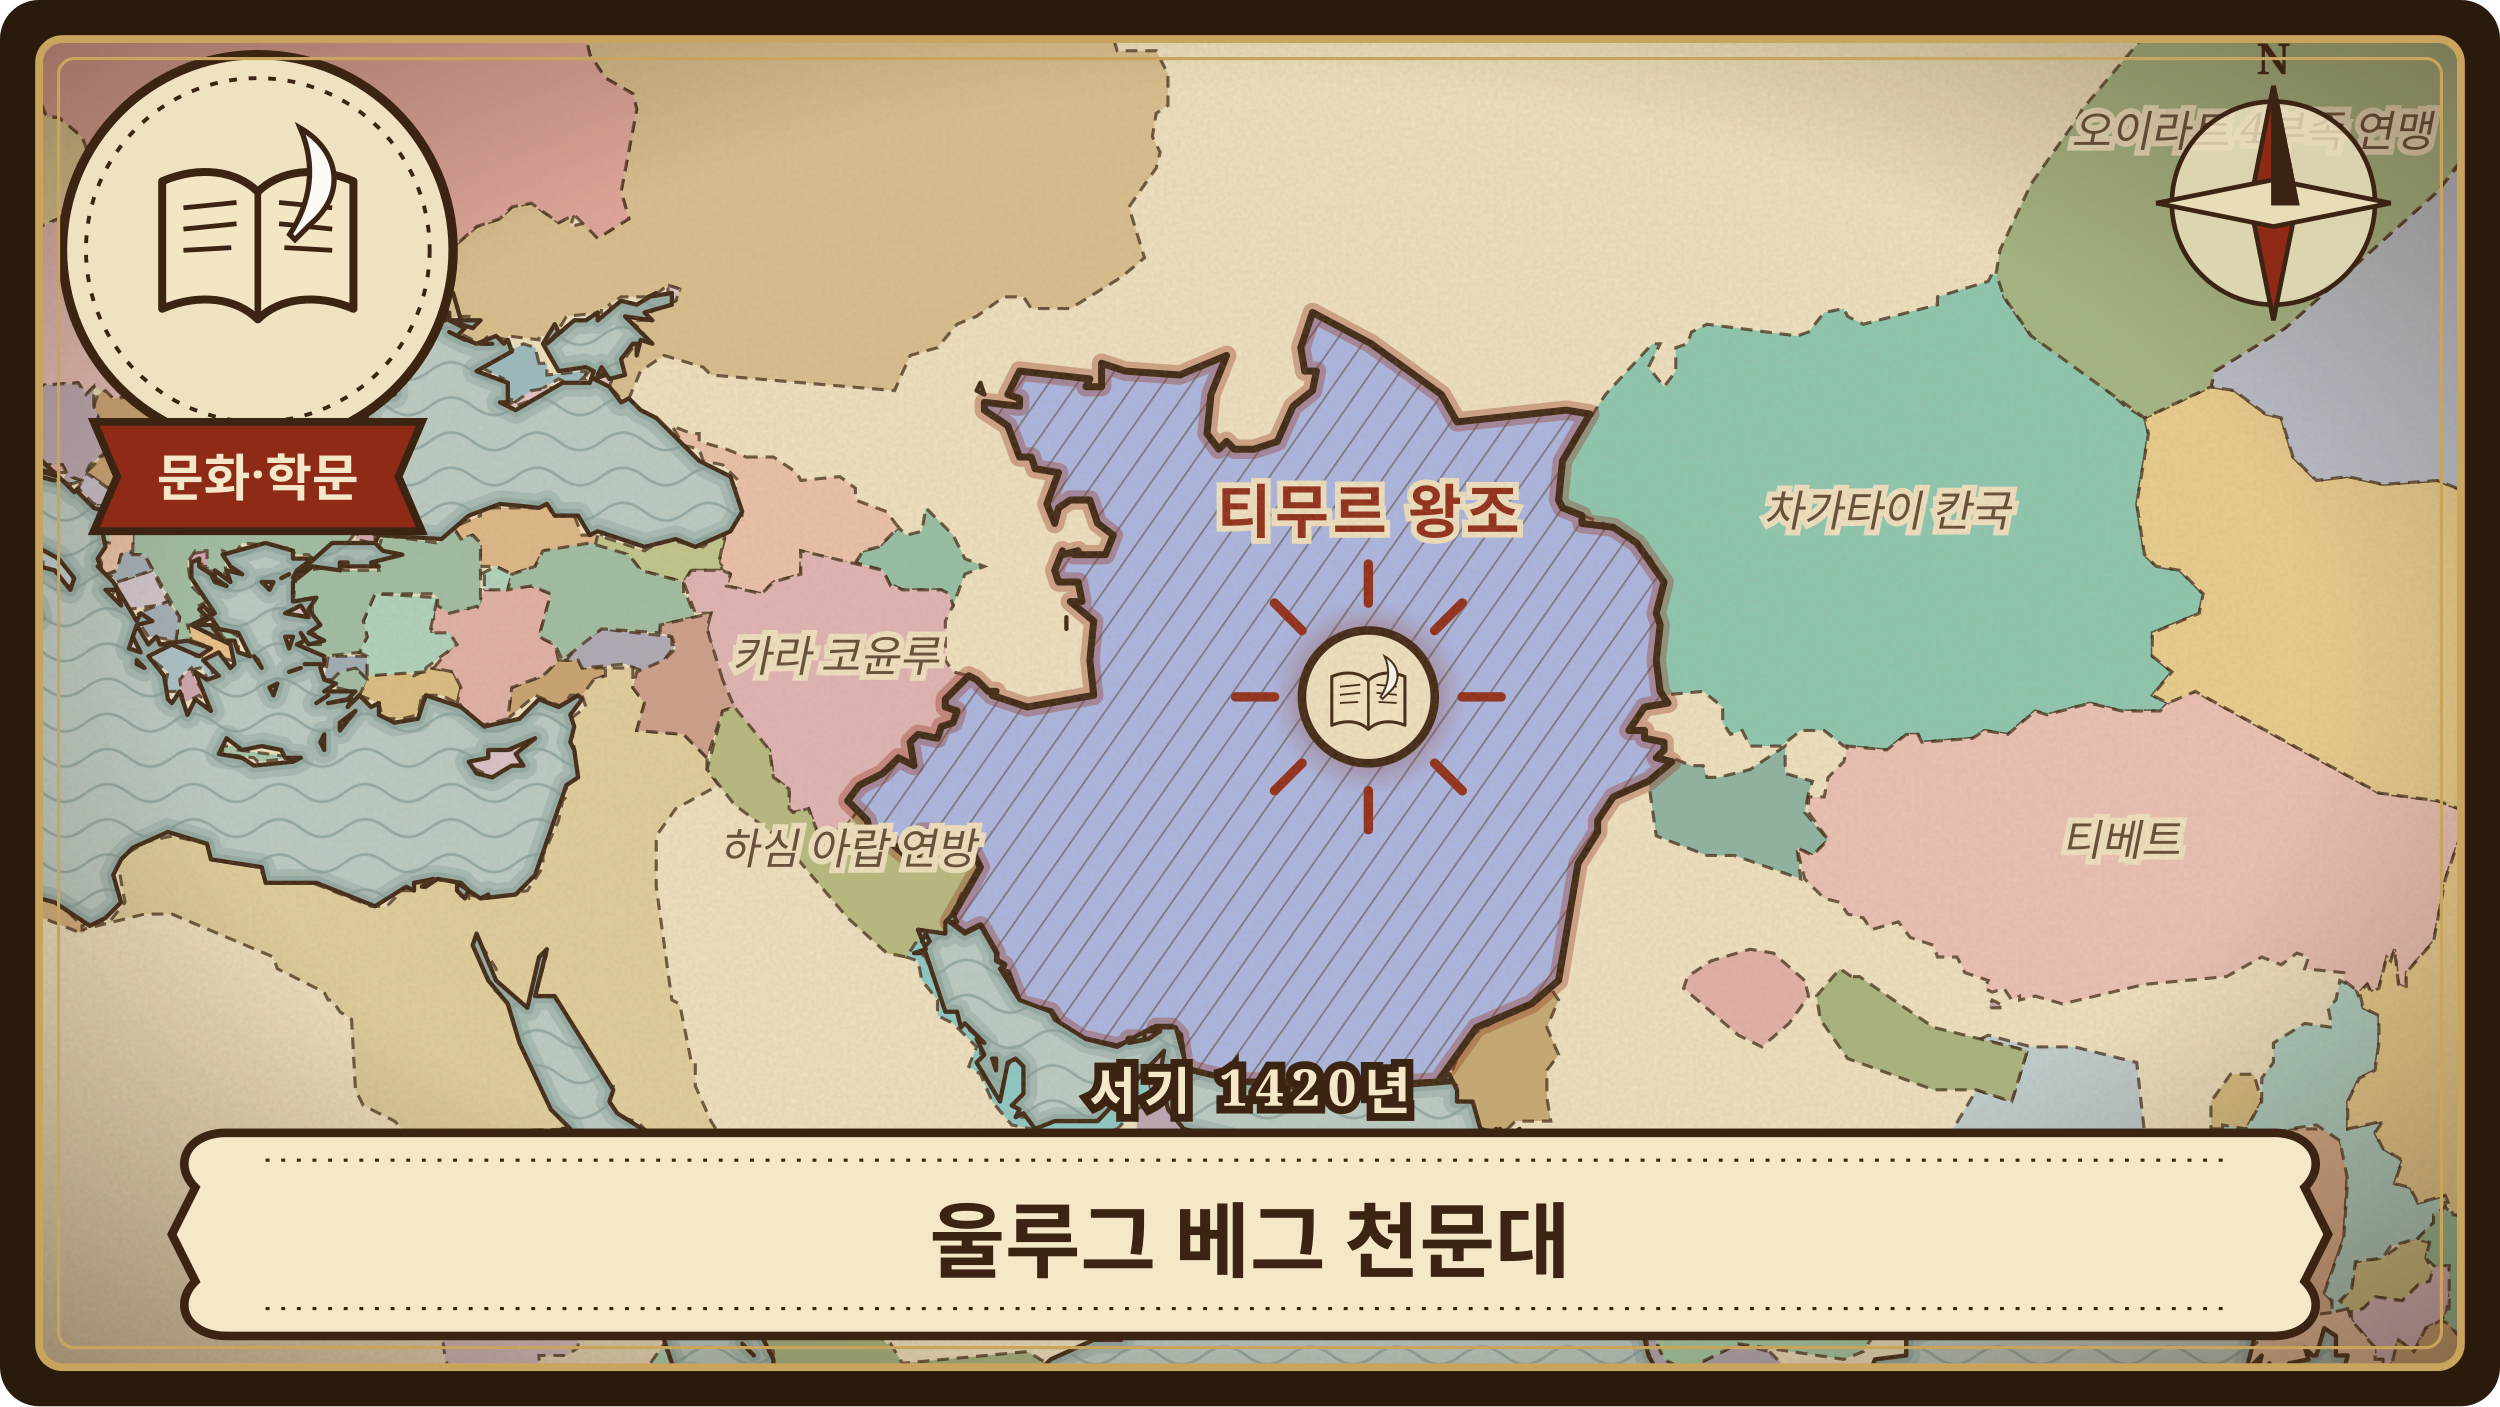
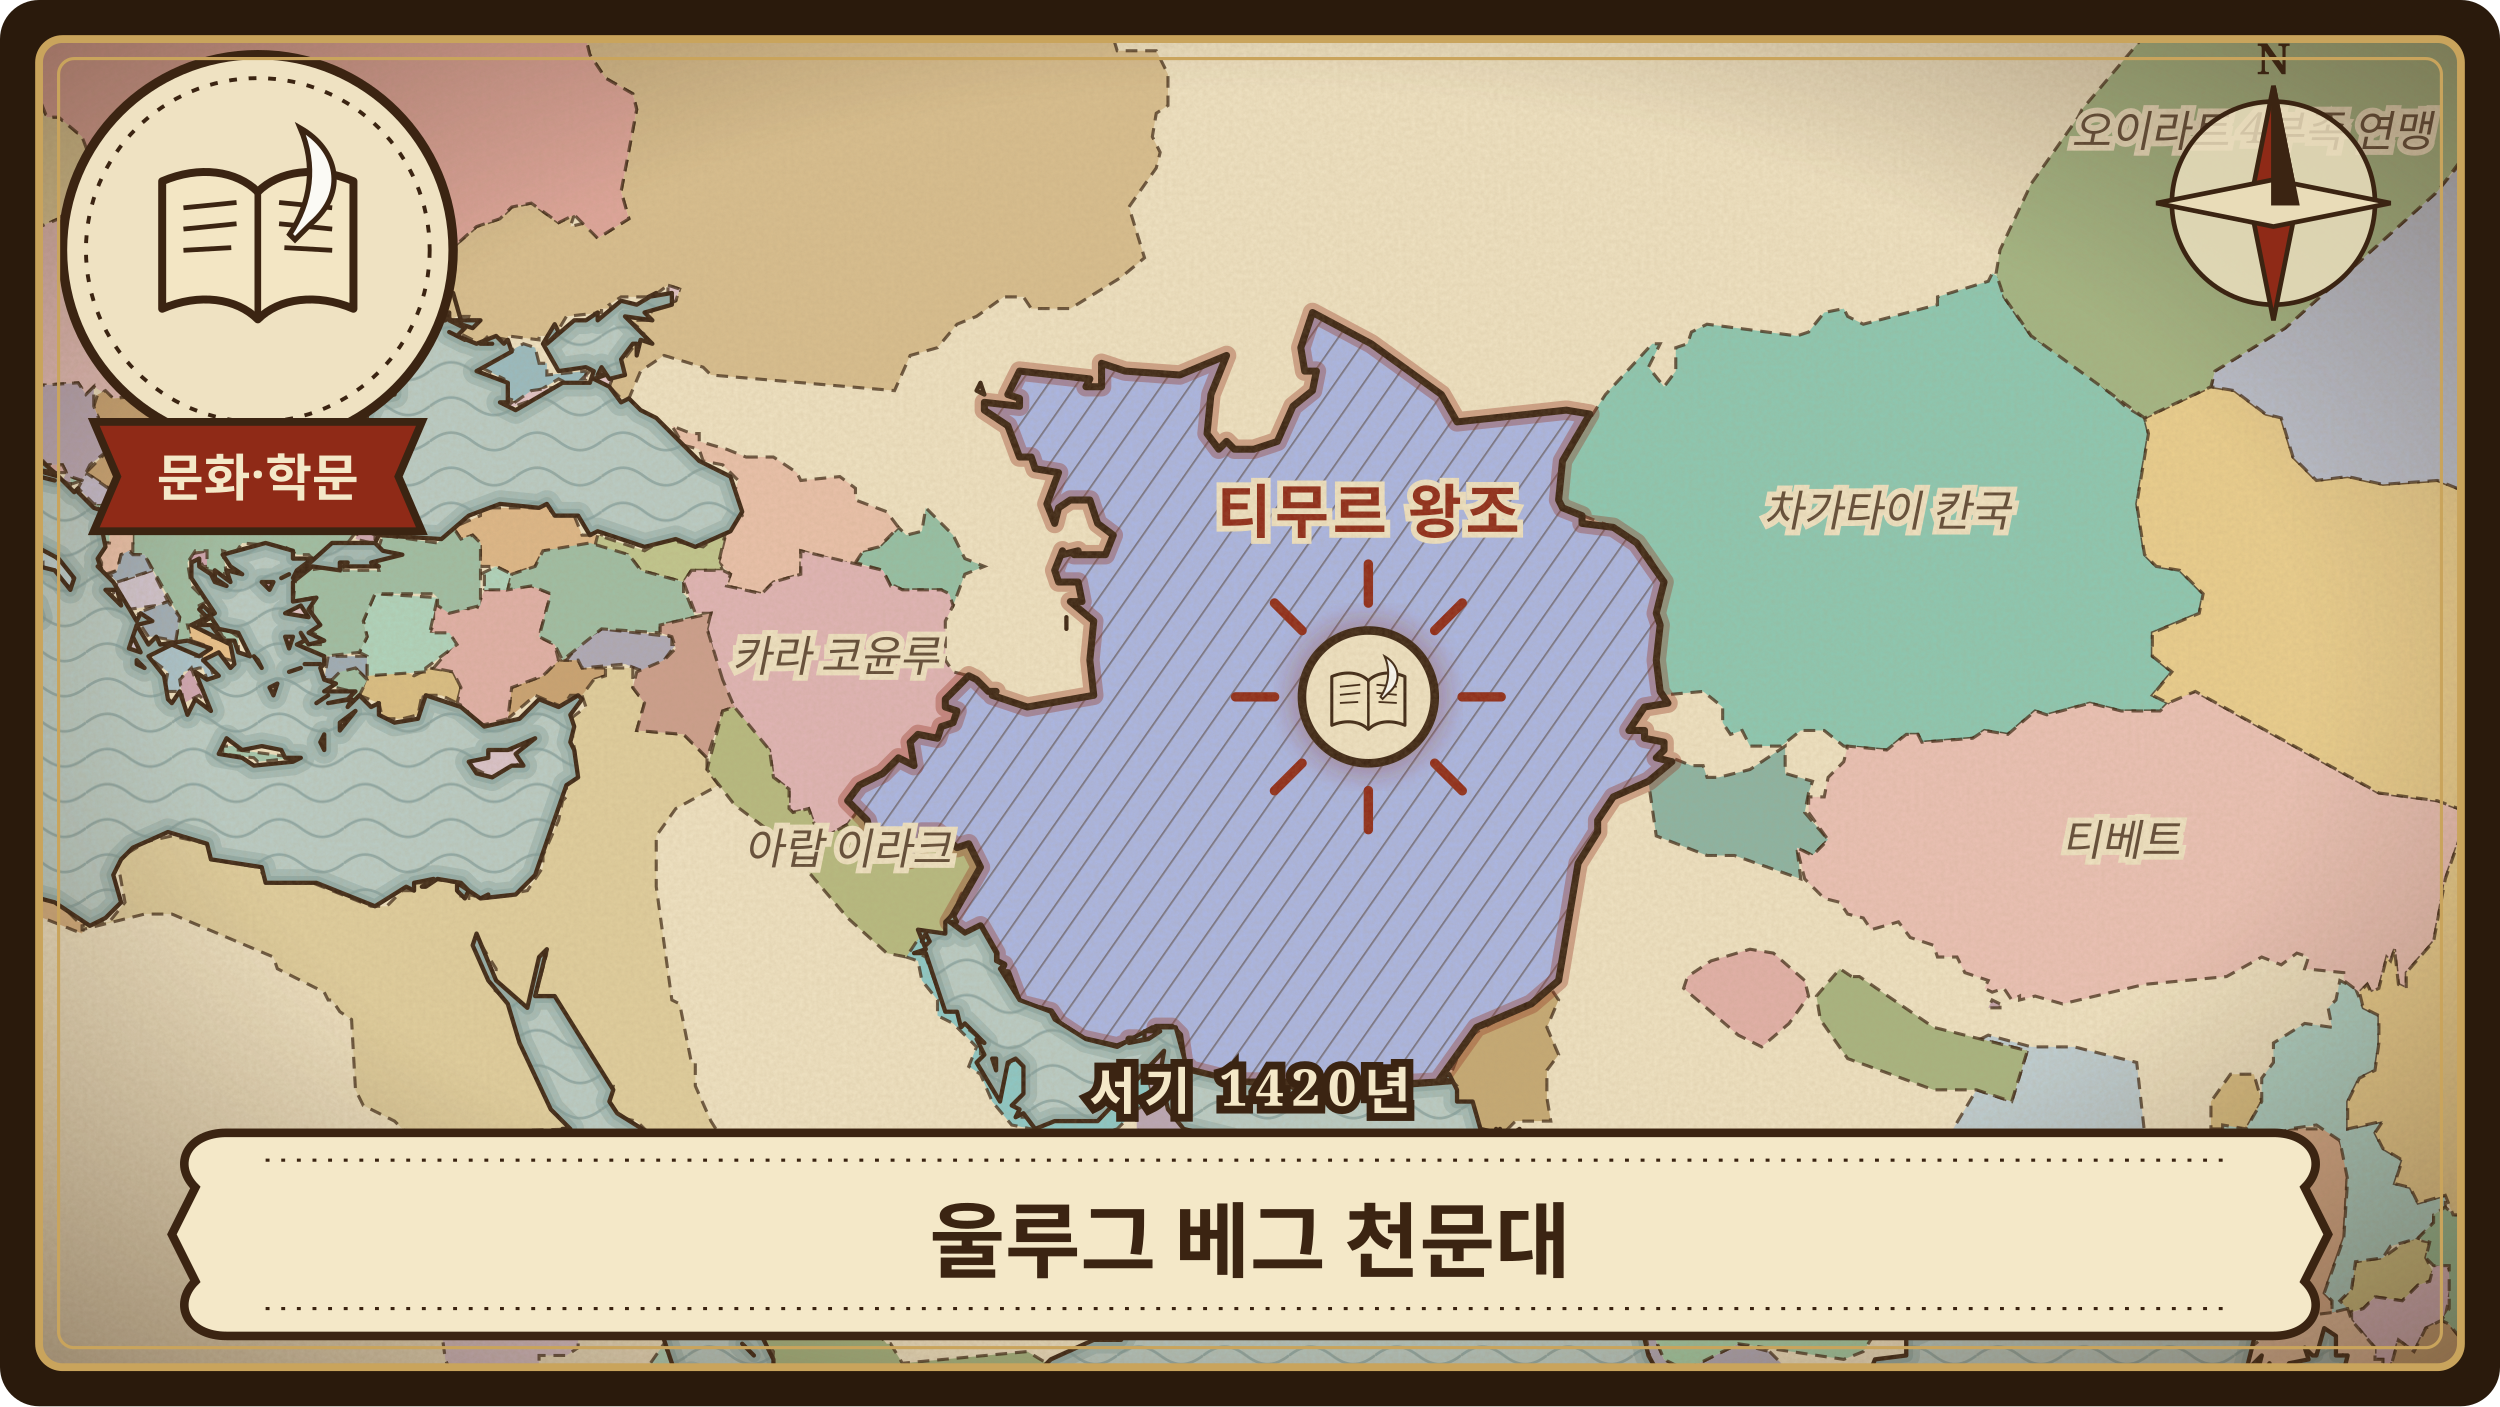
<svg xmlns="http://www.w3.org/2000/svg" viewBox="0 0 640 360" width="640" height="360" role="img" aria-label="울루그 베그 천문대">
  <defs>
    <clipPath id="frame-ulugh-beg-observatory">
      <rect x="10" y="10" width="620" height="340" rx="6" />
    </clipPath>
    <pattern id="waves-ulugh-beg-observatory" width="22" height="9" patternUnits="userSpaceOnUse">
      <path d="M0 5 C4 2 7 2 11 5 C15 8 18 8 22 5" fill="none" stroke="#6f8f8f" stroke-width="0.7" stroke-opacity="0.55" />
    </pattern>
    <pattern id="hatch-ulugh-beg-observatory" width="6" height="6" patternUnits="userSpaceOnUse" patternTransform="rotate(35)">
      <path d="M0 0 L0 6" stroke="#3b2412" stroke-width="0.9" stroke-opacity="0.45" />
    </pattern>
    <filter id="paper-ulugh-beg-observatory" x="0" y="0" width="100%" height="100%">
      <feTurbulence type="fractalNoise" baseFrequency="0.9" numOctaves="3" seed="140" result="noise" />
      <feColorMatrix in="noise" type="matrix" values="0 0 0 0 0.45  0 0 0 0 0.33  0 0 0 0 0.18  0 0 0 0.22 0" />
    </filter>
    <radialGradient id="vignette-ulugh-beg-observatory" cx="50%" cy="48%" r="70%">
      <stop offset="60%" stop-color="#3b2412" stop-opacity="0" />
      <stop offset="100%" stop-color="#3b2412" stop-opacity="0.45" />
    </radialGradient>
    <filter id="glow-ulugh-beg-observatory">
      <feGaussianBlur stdDeviation="3" />
    </filter>
    <path id="land-ulugh-beg-observatory" d="M-24 384L260 384L260 383L256 381L253 384L197 384L202 381L201 378L195 372L194 369L189 367L186 361L183 361L181 358L178 359L176 355L175 358L169 340L167 336L166 336L167 335L158 329L156 311L157 312L154 307L154 304L145 297L144 289L146 289L141 284L133 267L130 257L125 251L121 242L122 239L127 251L135 258L138 245L140 243L137 255L142 255L157 279L156 282L158 285L166 290L171 301L169 304L171 311L175 317L182 322L188 334L194 340L198 348L198 357L196 357L199 359L201 372L202 376L206 377L214 376L219 371L226 370L236 366L241 366L246 361L267 354L266 351L269 348L280 343L287 343L290 337L297 336L300 330L308 328L307 322L308 318L311 315L311 317L313 317L323 302L323 300L320 300L315 292L303 289L299 284L297 275L298 269L281 287L270 287L265 289L262 285L260 286L261 284L259 283L262 280L262 273L260 271L258 272L256 282L250 272L252 270L250 266L252 267L247 262L246 263L245 259L242 259L237 244L234 244L237 243L235 238L242 239L242 236L244 234L245 236L243 236L247 239L251 237L255 244L255 246L257 247L256 248L261 256L269 259L270 261L278 266L286 268L295 263L301 263L304 274L317 277L327 278L328 277L334 280L335 278L337 279L337 280L342 278L350 279L354 277L358 279L359 278L372 277L369 276L371 275L373 279L373 282L377 282L379 289L383 290L383 289L384 291L384 289L384 291L385 292L389 289L386 292L389 296L395 298L401 296L399 300L392 302L391 301L390 302L403 314L413 311L414 307L412 306L414 304L413 302L419 302L416 305L417 304L416 307L420 306L416 309L419 314L417 321L418 325L420 326L418 325L418 328L419 327L418 330L422 347L427 356L425 355L426 358L430 363L433 376L438 384L469 384L473 372L471 369L473 370L471 365L473 353L476 352L477 353L477 351L478 353L480 348L488 347L488 342L495 339L506 327L512 322L509 324L510 322L512 321L511 323L518 320L516 319L518 320L523 315L522 310L531 304L529 301L531 303L532 308L533 305L534 308L534 303L535 308L536 306L538 307L536 305L537 303L539 307L540 305L540 307L542 302L541 307L542 305L543 305L544 300L544 304L546 303L545 305L546 306L549 301L547 298L549 295L546 293L548 293L549 292L549 296L551 300L553 300L555 297L557 302L558 301L559 311L564 318L564 315L565 316L565 318L567 316L567 321L567 319L572 321L571 322L572 322L574 325L570 325L573 329L574 325L574 329L576 330L578 339L575 351L579 347L578 351L580 350L579 352L581 349L580 353L582 350L583 353L584 350L584 353L586 349L591 348L590 345L592 347L593 347L595 340L598 342L598 347L601 347L600 351L604 370L605 366L608 376L608 383L616 384L618 380L618 371L622 369L625 370L624 376L633 377L635 380L637 381L637 380L639 384L639 383L640 384L664 384L664 334L659 328L662 321L664 319L664 -24L-21 -24L-23 -21L-19 -20L-13 -21L-12 -24L39 -24L40 -20L39 -15L34 -15L37 -19L34 -15L30 -15L29 -11L26 -8L21 -8L19 -13L21 -11L17 -14L11 -13L5 -10L2 -6L-11 -2L-16 -5L-16 -3L-14 -3L-15 -1L-9 -1L-10 2L-15 -1L-16 -5L-18 -4L-21 -9L-24 -9L-24 135L-21 137L-16 137L-14 141L-10 142L-11 143L-8 143L-7 147L-1 149L2 160L0 162L-2 168L1 168L5 164L5 160L10 158L9 155L4 151L7 145L10 144L10 145L14 146L18 151L19 148L15 143L0 135L2 130L-9 129L-13 124L-17 114L-24 109L-24 94L-20 91L-18 92L-17 91L-15 93L-18 94L-15 101L-12 95L-8 98L-7 102L-3 107L-5 106L-6 107L0 113L0 114L7 115L14 121L8 120L15 122L19 126L20 125L20 126L24 130L27 131L26 135L27 140L25 143L26 146L25 145L29 149L35 159L36 157L39 159L35 160L38 165L40 163L41 165L48 164L54 166L51 168L44 165L38 168L42 173L43 179L44 180L46 177L48 183L50 179L54 182L50 172L53 174L56 173L52 169L56 167L59 171L60 170L59 165L49 160L53 158L51 156L52 155L54 157L53 158L55 157L49 148L49 144L51 143L51 145L54 147L55 149L58 150L55 148L55 146L59 149L58 146L62 147L59 145L57 142L68 139L75 141L75 143L80 143L76 146L75 148L85 139L96 139L97 137L90 134L87 126L85 125L88 122L90 116L93 115L94 106L96 102L95 103L95 100L97 99L96 102L101 101L101 90L102 93L107 88L109 83L114 82L114 80L115 80L115 82L118 82L116 75L118 82L123 82L121 84L115 82L119 84L117 86L122 88L127 86L129 88L130 87L131 90L122 95L130 98L130 103L128 103L132 105L144 98L151 98L152 95L150 94L143 95L139 88L142 83L143 85L140 88L147 82L150 82L153 80L153 82L159 77L163 78L168 75L166 76L172 75L172 78L165 80L167 82L160 81L167 88L164 87L163 91L163 88L162 88L159 92L160 96L156 97L154 94L153 96L155 96L152 97L156 99L159 103L161 102L164 105L168 107L179 118L187 122L190 131L187 136L178 140L173 138L165 140L153 136L151 137L148 132L142 132L140 129L138 130L128 129L120 132L113 138L97 137L96 139L98 141L103 142L95 144L97 145L88 145L89 144L87 144L87 146L80 145L75 149L75 154L81 153L79 156L82 160L79 162L83 164L79 165L77 162L78 164L76 165L83 168L83 170L82 171L83 174L86 175L83 177L91 177L89 179L84 180L90 179L89 181L92 178L95 181L97 180L97 183L101 185L107 184L109 178L118 181L124 186L133 184L138 179L143 181L148 178L149 179L146 183L147 186L146 190L147 192L148 199L145 201L137 224L132 229L123 230L125 229L123 230L120 228L119 230L117 228L117 226L120 228L118 226L112 225L109 227L108 227L111 225L106 226L106 228L104 227L96 232L81 226L68 226L67 222L54 220L53 216L43 213L34 217L31 220L29 224L31 231L27 235L23 237L14 231L-1 227L-5 218L-19 214L-24 215ZM3 118L9 118L3 118ZM4 116L7 116L4 116ZM5 120L10 120L5 120ZM10 122L14 123L10 122ZM27 151L31 155L30 151L27 151ZM33 166L36 167L34 163L33 166ZM34 163L35 160L34 163ZM35 170L37 171L35 169L35 170ZM51 160L54 160L57 164L60 164L61 167L64 168L61 162L56 161L54 158L51 160ZM56 193L62 194L65 196L75 195L77 194L73 194L72 192L67 191L62 192L58 189L56 193ZM65 168L67 171L66 169L65 168ZM67 149L69 151L70 149L67 149ZM69 176L70 178L71 175L69 176ZM72 148L74 147L72 148ZM73 163L74 166L75 163L73 163ZM73 157L79 158L77 155L73 157ZM74 172L77 171L74 172ZM78 170L82 170L78 170ZM81 180L84 178L81 180ZM82 190L83 192L83 188L82 190ZM87 185L87 187L91 182L87 185ZM102 93L104 91L102 93ZM115 85L119 87L115 85ZM120 195L122 198L126 199L131 196L134 196L132 193L137 189L130 192L125 192L125 194L120 195ZM123 88L126 88L123 88ZM176 353L180 354L177 352L176 353ZM190 344L193 347L190 344ZM236 241L237 242L238 241L237 239L236 241ZM250 100L252 101L251 98L250 100ZM254 271L255 274L255 271L254 271ZM273 158L273 161L273 158ZM289 267L294 266L297 264L293 264L293 266L289 267ZM314 318L316 315L314 318ZM548 299L549 304L551 301L549 298L548 299ZM577 351L578 349L577 351Z" />
    <clipPath id="landclip-ulugh-beg-observatory">
      <use href="#land-ulugh-beg-observatory" />
    </clipPath>
    <path id="hl-ulugh-beg-observatory-66" d="M351 88L369 101L373 108L401 105L407 106L400 118L399 128L400 130L405 132L405 134L413 135L419 139L426 149L424 157L425 160L424 169L425 177L427 180L421 181L417 187L421 187L421 189L426 190L426 192L424 194L428 195L422 200L413 204L409 210L409 213L404 221L399 251L392 257L378 263L368 277L332 279L329 277L317 277L305 274L303 272L302 265L300 263L296 263L297 265L290 268L289 266L291 266L286 268L277 266L271 262L269 259L261 257L258 249L256 249L257 247L255 246L255 244L251 237L247 239L243 236L251 222L248 216L245 217L240 213L236 213L235 219L233 220L226 214L223 214L222 210L217 205L220 201L226 198L230 194L234 196L233 190L235 188L240 189L241 186L244 185L245 182L242 181L242 179L248 173L250 174L253 177L255 177L254 178L263 181L280 178L279 169L280 159L274 154L277 154L276 149L271 149L270 146L272 141L272 142L276 141L275 142L283 142L285 137L281 134L279 128L274 128L271 130L270 134L268 129L271 121L265 120L264 117L261 117L258 109L252 105L252 103L261 104L261 102L258 101L261 95L279 97L278 99L282 99L282 93L288 95L302 96L314 91L310 101L309 111L312 115L314 113L316 115L321 115L327 113L331 104L336 100L337 95L334 95L333 89L336 80L351 88Z" />
  </defs>
  <rect width="640" height="360" rx="10" fill="#2a1a0c" />
  <g clip-path="url(#frame-ulugh-beg-observatory)">
    <rect width="640" height="360" fill="#b9ccc6" />
    <rect width="640" height="360" fill="url(#waves-ulugh-beg-observatory)" />
    <use href="#land-ulugh-beg-observatory" fill="none" stroke="#7e9c98" stroke-width="7" stroke-opacity="0.35" stroke-linejoin="round" />
    <use href="#land-ulugh-beg-observatory" fill="none" stroke="#7e9c98" stroke-width="3.5" stroke-opacity="0.5" stroke-linejoin="round" />
    <use href="#land-ulugh-beg-observatory" fill="#efe2c2" stroke="none" />
    <g clip-path="url(#landclip-ulugh-beg-observatory)">
      <path d="M143 336L148 341L148 345L145 347L138 347L138 353L134 352L132 355L122 357L117 355L114 348L112 333L127 333L138 336L142 336Z" fill="rgb(217,194,202)" stroke="#3b2412" stroke-width="0.8" stroke-opacity="0.75" stroke-dasharray="3 2" />
      <path d="M566 289L575 289L579 282L577 275L571 275L566 282Z" fill="rgb(218,191,130)" stroke="#3b2412" stroke-width="0.8" stroke-opacity="0.75" stroke-dasharray="3 2" />
      <path d="M512 257L510 256L509 258L512 258Z" fill="rgb(194,161,172)" stroke="#3b2412" stroke-width="0.8" stroke-opacity="0.75" stroke-dasharray="3 2" />
      <path d="M221 337L227 344L228 344L231 349L263 346L268 349L267 354L246 361L242 366L234 367L227 371L219 371L214 376L202 376L197 358L198 346L193 339L203 334L210 326L220 337Z" fill="rgb(161,178,126)" stroke="#3b2412" stroke-width="0.8" stroke-opacity="0.75" stroke-dasharray="3 2" />
      <path d="M300 285L306 289L315 291L319 297L323 300L320 309L318 310L311 302L305 304L301 302L294 293L291 289L291 284L295 282L293 274L296 270L299 270L298 281L300 284Z" fill="rgb(186,166,181)" stroke="#3b2412" stroke-width="0.8" stroke-opacity="0.75" stroke-dasharray="3 2" />
      <path d="M291 284L286 289L280 291L264 291L264 289L259 288L254 282L251 275L248 273L250 268L244 262L240 260L240 256L236 251L235 246L232 245L233 242L236 239L238 240L239 242L235 244L237 245L240 253L243 256L242 258L245 259L246 262L251 266L251 272L255 279L259 271L263 273L263 281L261 286L264 286L264 288L270 286L280 287L293 274L295 282L291 284ZM255 273L254 273L254 270L256 270L255 272Z" fill="rgb(139,200,199)" stroke="#3b2412" stroke-width="0.8" stroke-opacity="0.75" stroke-dasharray="3 2" />
      <path d="M-1 130L2 130L0 132L0 135L10 139L19 147L18 150L16 150L14 146L11 146L11 144L5 146L4 152L7 154L9 158L4 160L4 164L0 168L-2 168L-2 165L0 165L0 162L3 161L3 159L-1 149L-6 147L-7 142L-11 142L-11 141L-13 141L-16 138L-14 132L-21 129L-22 125L-14 120L-15 122L-11 127L-7 130L-2 130Z" fill="rgb(187,206,209)" stroke="#3b2412" stroke-width="0.8" stroke-opacity="0.75" stroke-dasharray="3 2" />
      <path d="M396 279L396 274L399 270L396 263L399 256L397 253L375 266L371 276L373 278L373 282L377 283L378 288L380 290L385 290L388 287L397 287L396 281Z" fill="rgb(197,169,115)" stroke="#3b2412" stroke-width="0.8" stroke-opacity="0.75" stroke-dasharray="3 2" />
      <path d="M136 189L137 190L133 193L134 195L126 199L120 196L120 194L125 192L131 192L135 189ZM110 177L106 180L107 177Z" fill="rgb(218,195,203)" stroke="#3b2412" stroke-width="0.8" stroke-opacity="0.75" stroke-dasharray="3 2" />
      <path d="M-24 215L-21 214L-16 214L-11 217L-5 219L-2 227L15 231L20 236L22 236L21 239L6 233L-5 231L-10 225L-15 221L-24 219Z" fill="rgb(213,174,126)" stroke="#3b2412" stroke-width="0.8" stroke-opacity="0.75" stroke-dasharray="3 2" />
      <path d="M622 328L623 326L621 322L622 318L617 317L610 322L603 323L602 330L599 333L601 336L605 335L608 332L615 333L619 329L622 328Z" fill="rgb(204,192,128)" stroke="#3b2412" stroke-width="0.8" stroke-opacity="0.75" stroke-dasharray="3 2" />
      <path d="M626 337L628 327L626 323L623 324L622 328L619 329L615 333L608 332L605 335L602 336L602 338L608 345L608 348L610 348L610 351L612 350L614 343L618 346L621 340L625 338Z" fill="rgb(217,182,194)" stroke="#3b2412" stroke-width="0.8" stroke-opacity="0.75" stroke-dasharray="3 2" />
      <path d="M610 348L608 348L608 345L602 338L601 335L580 338L580 342L576 345L575 351L586 353L587 350L595 346L595 341L597 342L598 346L600 347L601 355L610 350Z" fill="rgb(231,192,160)" stroke="#3b2412" stroke-width="0.8" stroke-opacity="0.75" stroke-dasharray="3 2" />
      <path d="M112 178L108 178L107 183L103 184L98 184L97 180L92 178L94 173L104 172L106 173L110 171L116 172L118 176L117 180L113 178Z" fill="rgb(218,190,130)" stroke="#3b2412" stroke-width="0.8" stroke-opacity="0.75" stroke-dasharray="3 2" />
      <path d="M130 103L133 103L132 104L129 103Z" fill="rgb(205,171,181)" stroke="#3b2412" stroke-width="0.8" stroke-opacity="0.75" stroke-dasharray="3 2" />
      <path d="M453 346L456 349L458 365L466 369L469 373L473 374L470 384L437 384L432 375L430 362L423 351L421 340L423 341L426 348L430 350L433 350L445 344L453 346Z" fill="rgb(175,168,183)" stroke="#3b2412" stroke-width="0.8" stroke-opacity="0.75" stroke-dasharray="3 2" />
      <path d="M478 318L477 309L475 306L418 317L417 321L419 335L421 340L423 341L426 348L430 350L433 350L445 344L472 348L477 346L482 338L483 333L477 321L477 318Z" fill="rgb(162,204,166)" stroke="#3b2412" stroke-width="0.8" stroke-opacity="0.75" stroke-dasharray="3 2" />
      <path d="M597 333L595 331L600 317L601 298L599 292L596 289L586 289L580 292L576 300L576 314L582 332L581 338L597 336Z" fill="rgb(216,171,137)" stroke="#3b2412" stroke-width="0.8" stroke-opacity="0.75" stroke-dasharray="3 2" />
      <path d="M626 306L619 308L617 304L613 303L615 297L610 294L608 290L610 287L601 289L601 282L604 276L608 274L609 267L609 260L605 258L603 253L599 251L598 256L596 258L597 263L590 262L582 267L582 272L579 276L579 282L575 289L569 288L569 295L575 297L576 300L580 292L586 289L593 288L599 292L601 302L600 317L595 331L597 333L597 336L601 335L599 333L602 330L603 323L610 322L612 319L619 317L623 313L623 311L626 309Z" fill="rgb(171,209,198)" stroke="#3b2412" stroke-width="0.8" stroke-opacity="0.75" stroke-dasharray="3 2" />
      <path d="M51 171L47 172L46 177L42 177L43 172L39 169L40 166L43 166L43 164L46 164L50 168L53 168L55 174L53 174L52 171Z" fill="rgb(168,194,203)" stroke="#3b2412" stroke-width="0.8" stroke-opacity="0.75" stroke-dasharray="3 2" />
      <path d="M507 266L509 265L520 268L531 268L547 272L549 290L548 298L551 300L551 304L547 304L546 306L544 304L542 306L535 307L534 304L532 308L530 305L522 310L511 312L510 306L500 297L500 289L506 279L515 282L519 269L507 266Z" fill="rgb(189,205,210)" stroke="#3b2412" stroke-width="0.8" stroke-opacity="0.75" stroke-dasharray="3 2" />
      <path d="M638 381L639 379L635 374L635 370L644 362L642 360L640 353L642 347L631 344L627 339L625 338L621 340L618 346L614 343L612 350L610 350L601 355L603 366L608 375L608 383L616 384L618 381L619 371L622 370L625 370L624 377L631 376L634 379L634 381L637 381Z" fill="rgb(202,163,116)" stroke="#3b2412" stroke-width="0.8" stroke-opacity="0.75" stroke-dasharray="3 2" />
      <path d="M474 250L471 248L465 255L466 261L473 271L495 279L506 279L515 282L519 269L495 263L476 250Z" fill="rgb(167,180,127)" stroke="#3b2412" stroke-width="0.8" stroke-opacity="0.75" stroke-dasharray="3 2" />
      <path d="M267 -24L272 -17L273 -5L274 -4L275 -1L277 2L279 1L280 4L283 3L286 13L296 13L299 19L299 27L296 29L295 35L297 39L296 43L289 53L293 66L287 71L274 79L264 79L262 76L257 76L250 81L245 83L240 89L233 91L229 100L182 96L180 94L170 91L164 95L161 102L159 102L156 99L157 96L160 96L159 93L165 85L161 82L166 82L167 79L173 77L174 74L171 73L167 76L159 76L156 78L157 79L154 79L154 80L145 81L142 86L138 86L138 87L130 86L130 87L125 86L123 88L117 85L117 84L119 84L120 81L117 81L115 82L110 81L107 87L99 79L97 75L102 66L106 67L113 66L122 58L128 56L131 53L136 52L143 57L147 55L146 58L150 57L153 61L161 56L159 49L163 28L162 24L155 20L151 14L150 10L146 8L148 -2L147 -7L152 -8L156 -12L166 -13L172 -20L176 -24L179 -24Z" fill="rgb(216,190,142)" stroke="#3b2412" stroke-width="0.8" stroke-opacity="0.75" stroke-dasharray="3 2" />
      <path d="M86 95L77 94L76 95L75 93L69 95L67 93L56 94L53 97L50 97L48 106L51 108L52 111L57 111L61 113L70 113L76 109L88 107L88 96Z" fill="rgb(208,168,173)" stroke="#3b2412" stroke-width="0.8" stroke-opacity="0.75" stroke-dasharray="3 2" />
      <path d="M103 92L101 92L101 95L94 97L91 95L88 96L77 94L76 95L75 93L77 91L78 87L74 83L72 76L67 76L66 72L67 66L71 63L69 58L71 57L78 61L84 60L85 62L92 65L93 68L96 70L96 73L99 79L105 85L106 88Z" fill="rgb(190,161,173)" stroke="#3b2412" stroke-width="0.8" stroke-opacity="0.75" stroke-dasharray="3 2" />
      <path d="M138 93L137 89L134 88L123 94L129 97L130 102L133 103L143 97L147 99L150 97L150 95L140 96L140 93L139 93Z" fill="rgb(152,187,193)" stroke="#3b2412" stroke-width="0.8" stroke-opacity="0.75" stroke-dasharray="3 2" />
      <path d="M152 174L155 173L155 171L149 171L148 169L143 169L139 173L131 176L130 184L137 178L144 181L146 178L150 178L152 175Z" fill="rgb(201,162,113)" stroke="#3b2412" stroke-width="0.8" stroke-opacity="0.75" stroke-dasharray="3 2" />
      <path d="M462 251L454 244L448 243L438 246L432 250L431 253L445 265L451 268L458 262L463 255L462 251Z" fill="rgb(226,176,168)" stroke="#3b2412" stroke-width="0.8" stroke-opacity="0.75" stroke-dasharray="3 2" />
      <path d="M149 140L152 141L154 137L149 137L147 132L141 132L141 129L139 130L123 130L123 132L116 135L118 138L121 137L123 139L123 145L127 145L131 147L137 145L139 141L149 141Z" fill="rgb(222,183,135)" stroke="#3b2412" stroke-width="0.8" stroke-opacity="0.75" stroke-dasharray="3 2" />
      <path d="M130 184L122 186L119 181L117 180L118 176L116 172L111 171L117 164L110 162L111 160L111 155L122 156L124 151L136 150L141 152L138 163L142 165L143 169L139 173L131 176L130 184Z" fill="rgb(225,176,167)" stroke="#3b2412" stroke-width="0.8" stroke-opacity="0.75" stroke-dasharray="3 2" />
      <path d="M463 203L462 208L468 215L464 219L460 217L461 225L444 219L437 219L424 214L422 200L428 194L433 196L436 196L437 199L440 199L448 197L457 191L457 198L464 200L463 203Z" fill="rgb(139,180,163)" stroke="#3b2412" stroke-width="0.8" stroke-opacity="0.75" stroke-dasharray="3 2" />
      <path d="M172 165L172 163L154 161L149 164L145 169L148 169L149 171L160 170L165 172L170 169L173 165Z" fill="rgb(173,169,184)" stroke="#3b2412" stroke-width="0.8" stroke-opacity="0.75" stroke-dasharray="3 2" />
      <path d="M664 341L656 333L655 330L647 325L648 323L652 322L654 319L651 317L653 314L653 309L648 301L645 299L642 299L641 300L637 299L634 301L630 301L631 311L628 311L626 309L623 311L623 313L619 317L622 318L621 322L623 324L627 324L627 335L625 338L627 339L631 344L642 347L640 353L642 360L646 363L654 363L662 367L664 363Z" fill="rgb(148,190,150)" stroke="#3b2412" stroke-width="0.8" stroke-opacity="0.75" stroke-dasharray="3 2" />
      <path d="M52 177L53 180L51 178L47 180L46 174L49 171L50 174ZM70 151L67 151L67 149L70 149ZM63 148L59 146L59 144L63 147ZM54 145L52 145L51 143L49 144L48 142L53 141L54 143ZM65 143L64 144L63 141L65 141ZM95 139L91 138L92 135L96 137L96 139Z" fill="rgb(206,165,177)" stroke="#3b2412" stroke-width="0.8" stroke-opacity="0.75" stroke-dasharray="3 2" />
      <path d="M28 134L28 139L26 139L26 134L28 134ZM27 132L24 129L27 129L27 132ZM21 123L18 124L18 122L21 123ZM9 118L8 115L6 116L5 113L0 115L0 112L-2 110L-4 111L-6 105L7 112L10 117ZM61 192L76 194L66 195L65 194L57 193L57 191L61 191ZM65 168L67 170L64 169ZM57 163L56 161L58 161L61 163L61 166L60 165ZM55 159L56 160L55 160L52 158Z" fill="rgb(163,199,174)" stroke="#3b2412" stroke-width="0.8" stroke-opacity="0.75" stroke-dasharray="3 2" />
      <path d="M228 150L226 146L219 144L221 141L225 140L230 135L232 137L236 136L237 130L244 137L247 143L252 145L247 147L244 155L241 151L231 151L229 150Z" fill="rgb(147,192,165)" stroke="#3b2412" stroke-width="0.8" stroke-opacity="0.75" stroke-dasharray="3 2" />
      <path d="M-24 -9L-21 -9L-18 -13L-16 -7L-19 -6L-13 -4L-14 -1L-10 0L-10 -3L-6 -6L1 -7L5 -12L12 -14L19 -14L20 -8L26 -7L30 -11L29 -12L30 -16L35 -17L35 -15L37 -15L39 -20L37 -24L40 -24L42 -20L45 -20L51 -14L48 2L40 4L33 9L28 6L25 9L22 10L19 7L19 4L12 3L10 4L6 -1L4 -1L4 2L1 8L1 11L-3 13L-2 18L2 25L6 26L10 25L12 30L15 30L21 35L24 40L24 46L22 50L18 51L15 56L8 59L8 66L3 69L0 81L1 85L-2 86L-2 89L-5 91L-4 94L-10 94L-14 99L-16 97L-13 94L-16 94L-16 91L-24 91Z" fill="rgb(223,204,151)" stroke="#3b2412" stroke-width="0.8" stroke-opacity="0.75" stroke-dasharray="3 2" />
      <path d="M35 52L43 52L57 58L62 63L65 66L64 68L66 69L67 76L72 76L74 83L78 87L77 91L69 95L67 93L56 94L53 97L50 97L49 102L46 104L40 101L29 102L24 99L22 101L20 98L5 99L3 101L5 105L3 109L6 112L-6 105L-7 103L-7 99L-11 95L-10 94L-4 94L-5 91L-2 89L-2 86L1 85L0 81L2 72L3 72L3 69L8 66L8 59L15 56L18 51L26 49L29 54L32 52L35 53Z" fill="rgb(229,190,186)" stroke="#3b2412" stroke-width="0.8" stroke-opacity="0.75" stroke-dasharray="3 2" />
      <path d="M191 117L198 117L204 121L205 123L215 122L219 125L219 128L227 131L230 135L225 140L221 141L219 144L216 144L205 141L205 147L198 149L195 152L186 150L187 147L184 144L186 136L190 132L188 126L189 123L185 119L180 118L179 115L175 114L172 109L177 111L179 111L179 113L186 115Z" fill="rgb(234,193,170)" stroke="#3b2412" stroke-width="0.8" stroke-opacity="0.75" stroke-dasharray="3 2" />
      <path d="M75 166L73 166L73 163L74 162L76 163ZM76 159L73 157L74 155L78 155L79 159ZM79 171L78 169L82 169L82 171ZM140 101L129 105L136 100L143 99ZM157 96L156 99L153 98L153 95ZM149 97L151 95L150 97ZM171 73L174 74L173 77L171 78L171 74Z" fill="rgb(225,195,199)" stroke="#3b2412" stroke-width="0.8" stroke-opacity="0.75" stroke-dasharray="3 2" />
      <path d="M52 165L49 164L48 160L52 160L54 163L60 165L59 169L55 168L52 169Z" fill="rgb(233,192,137)" stroke="#3b2412" stroke-width="0.8" stroke-opacity="0.75" stroke-dasharray="3 2" />
      <path d="M36 165L36 167L32 166L34 164ZM32 155L31 152L29 152L30 149L39 146L43 154L40 155L33 156Z" fill="rgb(209,197,208)" stroke="#3b2412" stroke-width="0.8" stroke-opacity="0.75" stroke-dasharray="3 2" />
      <path d="M178 146L185 146L184 144L186 135L180 140L170 138L165 141L153 137L152 141L161 142L164 146L175 149L177 146Z" fill="rgb(192,198,141)" stroke="#3b2412" stroke-width="0.8" stroke-opacity="0.75" stroke-dasharray="3 2" />
      <path d="M181 194L175 188L163 187L165 180L162 176L162 171L155 171L155 173L152 174L149 178L150 181L146 184L148 199L145 201L145 204L144 205L143 210L139 219L139 222L135 228L124 230L120 229L120 230L118 230L118 228L117 229L117 226L111 225L110 226L106 226L106 228L103 228L99 232L95 232L80 226L69 226L66 222L54 220L53 216L44 214L35 216L35 217L30 220L32 231L28 236L21 237L21 238L37 234L44 234L70 245L71 248L83 254L84 256L85 256L87 259L90 261L91 279L93 283L101 287L107 293L116 290L147 289L141 283L133 267L130 256L126 253L121 242L122 240L127 248L127 251L134 258L135 258L137 255L140 244L137 255L141 255L143 257L153 275L157 278L156 282L158 286L163 287L167 291L171 300L170 306L172 314L183 322L186 331L193 339L203 334L210 325L197 311L182 287L178 278L178 272L177 272L174 257L172 256L168 227L168 214L173 207L184 201L181 197Z" fill="rgb(224,206,157)" stroke="#3b2412" stroke-width="0.8" stroke-opacity="0.75" stroke-dasharray="3 2" />
      <path d="M176 359L175 368L179 384L153 384L153 379L160 367L163 354L170 344L176 358Z" fill="rgb(175,213,189)" stroke="#3b2412" stroke-width="0.8" stroke-opacity="0.75" stroke-dasharray="3 2" />
      <path d="M544 104L533 94L520 86L513 76L512 71L510 70L509 72L496 76L496 78L477 83L473 81L472 79L467 80L463 85L460 86L437 83L433 85L432 88L429 89L429 95L426 99L422 94L425 88L423 88L411 101L400 118L398 126L400 130L413 135L422 142L426 149L424 157L425 160L424 169L425 178L436 177L441 181L441 185L443 188L446 187L448 191L456 191L461 187L467 187L472 191L483 192L488 188L491 188L492 190L505 189L508 187L514 188L521 182L524 183L535 180L543 182L553 182L555 180L551 178L556 172L551 168L551 162L563 157L564 152L558 146L552 145L549 142L547 129L550 111L549 107Z" fill="rgb(139,200,178)" stroke="#3b2412" stroke-width="0.8" stroke-opacity="0.75" stroke-dasharray="3 2" />
      <path d="M85 174L83 174L84 168L94 168L94 174L91 171L85 174Z" fill="rgb(157,172,183)" stroke="#3b2412" stroke-width="0.8" stroke-opacity="0.75" stroke-dasharray="3 2" />
      <path d="M109 172L94 173L94 168L92 167L94 163L93 159L96 152L112 153L110 162L115 162L117 165L109 171ZM123 147L127 145L131 147L130 151L124 151L124 147Z" fill="rgb(174,212,189)" stroke="#3b2412" stroke-width="0.8" stroke-opacity="0.75" stroke-dasharray="3 2" />
      <path d="M92 172L94 174L92 178L89 180L90 177L86 176L85 174L87 172L91 171ZM176 153L178 158L169 160L169 162L154 161L144 169L142 165L138 163L141 152L136 150L130 151L131 147L137 145L139 141L151 139L161 142L164 146L175 149L175 152ZM97 146L96 143L100 142L97 140L98 137L112 139L116 135L118 138L121 137L123 139L123 155L115 157L112 155L112 153L111 152L96 152L93 159L94 163L92 167L83 168L77 166L77 162L79 165L82 165L82 163L80 162L80 153L75 154L76 146L79 144L79 146L85 145L87 146L87 144L88 146ZM95 99L92 115L88 117L88 122L85 123L89 133L92 135L89 139L85 139L81 144L79 142L76 142L73 140L62 139L60 142L57 141L58 147L53 146L53 141L50 141L48 144L49 150L53 154L51 155L52 160L48 160L49 164L45 164L46 158L37 142L34 142L34 137L36 129L49 125L49 116L44 112L46 104L50 103L48 106L51 108L52 111L57 111L61 113L70 113L76 109L88 107L88 96L89 95L94 97L101 95L100 100L96 101L97 99Z" fill="rgb(158,190,164)" stroke="#3b2412" stroke-width="0.8" stroke-opacity="0.75" stroke-dasharray="3 2" />
      <path d="M43 103L40 101L29 102L27 100L25 101L24 104L26 109L26 113L28 115L22 121L31 127L33 132L37 128L49 125L49 116L44 112L46 104L43 103Z" fill="rgb(203,165,115)" stroke="#3b2412" stroke-width="0.8" stroke-opacity="0.75" stroke-dasharray="3 2" />
      <path d="M606 252L607 254L609 253L611 245L612 246L613 243L614 252L616 253L616 249L623 241L626 225L632 208L624 205L609 203L562 177L557 178L553 182L543 182L535 180L524 183L521 182L514 188L508 187L505 189L492 190L491 188L488 188L483 192L473 191L472 195L468 199L467 204L463 204L463 208L468 215L464 219L460 217L462 225L467 230L471 231L473 234L477 235L479 238L486 236L489 240L495 242L496 245L501 245L503 249L509 251L508 253L510 254L513 253L515 256L517 255L517 256L521 255L528 257L549 252L570 250L579 245L584 247L588 244L591 245L590 248L600 249L600 251L604 254Z" fill="rgb(235,193,181)" stroke="#3b2412" stroke-width="0.8" stroke-opacity="0.75" stroke-dasharray="3 2" />
      <path d="M664 320L662 321L660 329L664 334L664 341L656 333L655 330L647 325L648 323L652 322L654 319L651 317L653 314L653 309L645 299L642 299L641 300L637 299L634 301L630 301L631 311L628 311L626 306L619 308L617 304L613 303L615 297L610 294L608 290L610 287L601 289L601 282L604 276L608 274L609 267L609 260L605 258L604 254L606 252L607 254L609 253L611 245L612 246L613 243L614 252L616 253L616 249L623 241L626 225L632 208L624 205L609 203L562 177L555 180L551 178L556 172L551 168L551 162L563 157L564 152L558 146L552 145L549 142L547 129L550 111L549 107L566 99L572 100L580 106L584 107L587 117L593 123L601 122L610 124L624 123L629 125L664 123Z" fill="rgb(234,206,141)" stroke="#3b2412" stroke-width="0.8" stroke-opacity="0.75" stroke-dasharray="3 2" />
      <path d="M664 123L629 125L624 123L610 124L601 122L593 123L587 117L584 107L580 106L572 100L566 99L567 95L585 84L624 49L637 33L642 25L642 21L646 22L644 26L653 28L662 24L664 19Z" fill="rgb(185,191,206)" stroke="#3b2412" stroke-width="0.8" stroke-opacity="0.75" stroke-dasharray="3 2" />
      <path d="M29 130L32 130L32 128L22 121L20 125L24 129L27 129L26 134L28 134L29 130Z" fill="rgb(197,189,207)" stroke="#3b2412" stroke-width="0.8" stroke-opacity="0.75" stroke-dasharray="3 2" />
      <path d="M228 150L226 146L205 141L205 147L198 149L195 152L186 150L187 147L185 146L177 146L175 149L178 157L182 157L181 161L185 177L192 188L197 192L198 199L202 202L202 207L203 208L207 207L210 215L217 211L220 207L217 205L220 201L226 198L230 194L234 196L233 190L235 188L240 189L241 186L244 185L245 182L242 181L242 179L248 173L244 172L242 169L242 159L244 155L243 152L241 151L231 151L229 150Z" fill="rgb(224,180,181)" stroke="#3b2412" stroke-width="0.8" stroke-opacity="0.75" stroke-dasharray="3 2" />
      <path d="M38 163L36 160L37 158L35 157L43 154L46 158L45 164L39 163Z" fill="rgb(160,174,185)" stroke="#3b2412" stroke-width="0.8" stroke-opacity="0.75" stroke-dasharray="3 2" />
      <path d="M26 144L25 142L26 141L26 139L28 139L29 130L31 129L34 132L34 141L31 142L30 146L27 147L26 145Z" fill="rgb(233,192,168)" stroke="#3b2412" stroke-width="0.8" stroke-opacity="0.75" stroke-dasharray="3 2" />
      <path d="M24 104L24 99L22 101L20 98L5 99L3 101L5 105L3 109L12 119L16 119L17 121L16 123L18 124L18 122L21 123L23 119L28 115L26 113L26 109L24 104Z" fill="rgb(185,167,182)" stroke="#3b2412" stroke-width="0.8" stroke-opacity="0.75" stroke-dasharray="3 2" />
      <path d="M17 121L12 121L12 119L16 119L17 121Z" fill="rgb(215,169,164)" stroke="#3b2412" stroke-width="0.8" stroke-opacity="0.75" stroke-dasharray="3 2" />
      <path d="M24 43L21 35L15 30L12 30L10 25L6 26L2 25L-3 13L1 11L1 8L4 2L4 -1L6 -1L10 4L12 3L19 4L19 7L22 10L25 9L28 6L33 9L40 4L48 2L51 -14L45 -20L42 -20L40 -24L145 -24L148 -13L146 -10L148 -2L146 8L150 10L151 14L155 20L162 24L163 28L159 49L161 56L153 61L147 55L143 57L136 52L131 53L128 56L122 58L113 66L106 67L102 66L97 75L95 69L84 60L78 61L71 57L69 58L71 63L66 69L64 68L65 66L62 63L57 58L52 57L51 55L49 55L43 52L35 52L35 53L32 52L29 54L26 49L22 50L24 46L23 43Z" fill="rgb(222,164,154)" stroke="#3b2412" stroke-width="0.8" stroke-opacity="0.75" stroke-dasharray="3 2" />
      <path d="M30 149L39 146L37 142L34 142L33 141L31 142L30 146L28 147L30 149Z" fill="rgb(161,174,186)" stroke="#3b2412" stroke-width="0.8" stroke-opacity="0.75" stroke-dasharray="3 2" />
      <path d="M626 -11L614 -17L597 -15L590 -12L581 -10L555 2L533 28L532 30L520 47L512 64L511 70L513 76L520 86L549 107L566 99L567 95L585 84L624 49L642 25L643 13L641 1L635 -6L627 -11Z" fill="rgb(162,181,131)" stroke="#3b2412" stroke-width="0.8" stroke-opacity="0.75" stroke-dasharray="3 2" />
      <path d="M185 174L181 161L182 157L169 160L169 162L172 163L173 166L170 169L163 172L162 176L165 180L163 187L175 188L181 194L185 182L188 181L185 174Z" fill="rgb(204,158,140)" stroke="#3b2412" stroke-width="0.8" stroke-opacity="0.75" stroke-dasharray="3 2" />
      <path d="M220 207L217 211L210 215L207 207L203 208L202 207L202 202L198 199L197 192L188 181L185 182L181 197L188 206L200 215L217 235L227 244L232 245L236 239L242 239L246 229L251 222L251 220L248 216L245 217L240 213L236 213L235 219L233 220L226 214L223 214L222 210Z" fill="rgb(182,186,127)" stroke="#3b2412" stroke-width="0.8" stroke-opacity="0.75" stroke-dasharray="3 2" />
      <path d="M132 303L132 292L128 290L116 290L108 293L112 333L127 333L138 336L142 336L135 323L131 307L132 304Z" fill="rgb(197,159,165)" stroke="#3b2412" stroke-width="0.8" stroke-opacity="0.75" stroke-dasharray="3 2" />
      <use href="#hl-ulugh-beg-observatory-66" fill="rgb(170,182,228)" stroke="none" />
      <use href="#hl-ulugh-beg-observatory-66" fill="url(#hatch-ulugh-beg-observatory)" stroke="none" />
      <use href="#hl-ulugh-beg-observatory-66" fill="none" stroke="#8f2a17" stroke-width="5" stroke-opacity="0.35" stroke-linejoin="round" />
      <use href="#hl-ulugh-beg-observatory-66" fill="none" stroke="#3b2412" stroke-width="1.8" stroke-linejoin="round" />
    </g>
    <use href="#land-ulugh-beg-observatory" fill="none" stroke="#3b2412" stroke-width="1.1" stroke-linejoin="round" />
    <text x="350.3" y="136.4" class="lbl hl">티무르 왕조</text>
    <text x="483.1" y="134.7" class="lbl">차가타이 칸국</text>
    <text x="543.0" y="219.0" class="lbl">티베트</text>
    <text x="576.5" y="37.5" class="lbl">오이라트 4부족 연맹</text>
    <text x="213.9" y="171.9" class="lbl">카라 코윤루</text>
    <text x="72.0" y="126.8" class="lbl">오스만 제국</text>
-     <text x="217.0" y="221.2" class="lbl">하심 아랍 연방</text>
+     <text x="217.0" y="221.2" class="lbl">아랍 이라크</text>
    <g transform="translate(350.3 178.4)">
      <path d="M0 -24 L0 -34" transform="rotate(0)" stroke="#8f2a17" stroke-width="2.4" stroke-linecap="round" />
      <path d="M0 -24 L0 -34" transform="rotate(45)" stroke="#8f2a17" stroke-width="2.4" stroke-linecap="round" />
      <path d="M0 -24 L0 -34" transform="rotate(90)" stroke="#8f2a17" stroke-width="2.4" stroke-linecap="round" />
      <path d="M0 -24 L0 -34" transform="rotate(135)" stroke="#8f2a17" stroke-width="2.4" stroke-linecap="round" />
      <path d="M0 -24 L0 -34" transform="rotate(180)" stroke="#8f2a17" stroke-width="2.4" stroke-linecap="round" />
      <path d="M0 -24 L0 -34" transform="rotate(225)" stroke="#8f2a17" stroke-width="2.4" stroke-linecap="round" />
      <path d="M0 -24 L0 -34" transform="rotate(270)" stroke="#8f2a17" stroke-width="2.4" stroke-linecap="round" />
      <path d="M0 -24 L0 -34" transform="rotate(315)" stroke="#8f2a17" stroke-width="2.4" stroke-linecap="round" />
      <circle r="20" fill="#8f2a17" fill-opacity="0.35" filter="url(#glow-ulugh-beg-observatory)" />
      <circle r="17" fill="#efe2c2" stroke="#3b2412" stroke-width="2.2" />
      <g transform="translate(-13 -13) scale(0.26)">
        <path d="M14 30 C28 24 42 26 50 34 C58 26 72 24 86 30 L86 78 C72 72 58 74 50 82 C42 74 28 72 14 78 Z" fill="#f3e6c4" stroke="#3b2412" stroke-width="3" stroke-linejoin="round" />
        <path d="M50 34 L50 82" stroke="#3b2412" stroke-width="2.5" />
        <path d="M22 40 L42 38 M22 48 L42 46 M22 56 L40 55 M58 38 L78 40 M58 46 L78 48 M60 55 L78 56" stroke="#3b2412" stroke-width="1.8" />
        <path d="M66 10 C80 18 84 34 70 46 L64 52 L62 50 C70 38 72 24 66 10 Z" fill="#fbfaf5" stroke="#3b2412" stroke-width="2" />
      </g>
    </g>
    <rect width="640" height="360" filter="url(#paper-ulugh-beg-observatory)" />
    <rect width="640" height="360" fill="url(#vignette-ulugh-beg-observatory)" />
    <g transform="translate(582 52)" stroke="#3b2412" stroke-width="1.2">
      <circle r="26" fill="#efe2c2" fill-opacity="0.8" />
      <path d="M0 -30 L6 0 L0 30 L-6 0 Z" fill="#8f2a17" />
      <path d="M-30 0 L0 6 L30 0 L0 -6 Z" fill="#e9dcb8" />
      <path d="M0 -30 L6 0 L0 0 Z" fill="#3b2412" />
      <text y="-33" class="compass">N</text>
    </g>
    <g transform="translate(66 64)">
      <circle r="50" fill="#efe2c2" stroke="#3b2412" stroke-width="2.4" />
      <circle r="44" fill="none" stroke="#3b2412" stroke-width="1" stroke-dasharray="2 3" />
      <g transform="translate(-34 -38) scale(0.68)">
        <path d="M14 30 C28 24 42 26 50 34 C58 26 72 24 86 30 L86 78 C72 72 58 74 50 82 C42 74 28 72 14 78 Z" fill="#f3e6c4" stroke="#3b2412" stroke-width="3" stroke-linejoin="round" />
        <path d="M50 34 L50 82" stroke="#3b2412" stroke-width="2.5" />
        <path d="M22 40 L42 38 M22 48 L42 46 M22 56 L40 55 M58 38 L78 40 M58 46 L78 48 M60 55 L78 56" stroke="#3b2412" stroke-width="1.8" />
        <path d="M66 10 C80 18 84 34 70 46 L64 52 L62 50 C70 38 72 24 66 10 Z" fill="#fbfaf5" stroke="#3b2412" stroke-width="2" />
      </g>
      <path d="M-42 44 L42 44 L36 58 L42 72 L-42 72 L-36 58 Z" fill="#8f2a17" stroke="#3b2412" stroke-width="2" />
      <text y="63" class="kind">문화·학문</text>
    </g>
    <g transform="translate(320 316)">
      <path d="M-262 -26 L262 -26 C272 -26 276 -18 270 -12 L276 0 L270 12 C276 18 272 26 262 26 L-262 26 C-272 26 -276 18 -270 12 L-276 0 L-270 -12 C-276 -18 -272 -26 -262 -26 Z" fill="#f4e8c8" stroke="#3b2412" stroke-width="2.2" />
      <path d="M-252 -19 L252 -19 M-252 19 L252 19" stroke="#3b2412" stroke-width="0.8" stroke-dasharray="1 3" />
      <text y="2" class="title" style="font-size:21px">울루그 베그 천문대</text>
    </g>
    <text x="320" y="284" class="year">서기 1420년</text>
  </g>
  <rect x="10" y="10" width="620" height="340" rx="6" fill="none" stroke="#c9a45c" stroke-width="2" />
  <rect x="15" y="15" width="610" height="330" rx="4" fill="none" stroke="#c9a45c" stroke-width="0.8" />
  <style>
  text { font-family: 'Noto Serif KR', 'Nanum Myeongjo', 'AppleMyungjo', 'Batang', serif; text-anchor: middle; }
  .lbl { font-size: 11px; font-style: italic; fill: #3b2412; fill-opacity: 0.8; paint-order: stroke; stroke: #efe2c2; stroke-width: 3px; }
  .lbl.hl { font-size: 15px; font-weight: 700; font-style: normal; fill: #8f2a17; fill-opacity: 1; letter-spacing: 1px; }
  .title { font-weight: 800; fill: #3b2412; dominant-baseline: middle; }
  .year { font-size: 13px; font-weight: 700; fill: #f4e8c8; paint-order: stroke; stroke: #3b2412; stroke-width: 4px; letter-spacing: 2px; }
  .kind { font-size: 13px; font-weight: 800; fill: #f4e8c8; }
  .compass { font-size: 11px; font-weight: 700; fill: #3b2412; stroke: none; }
</style>
</svg>
